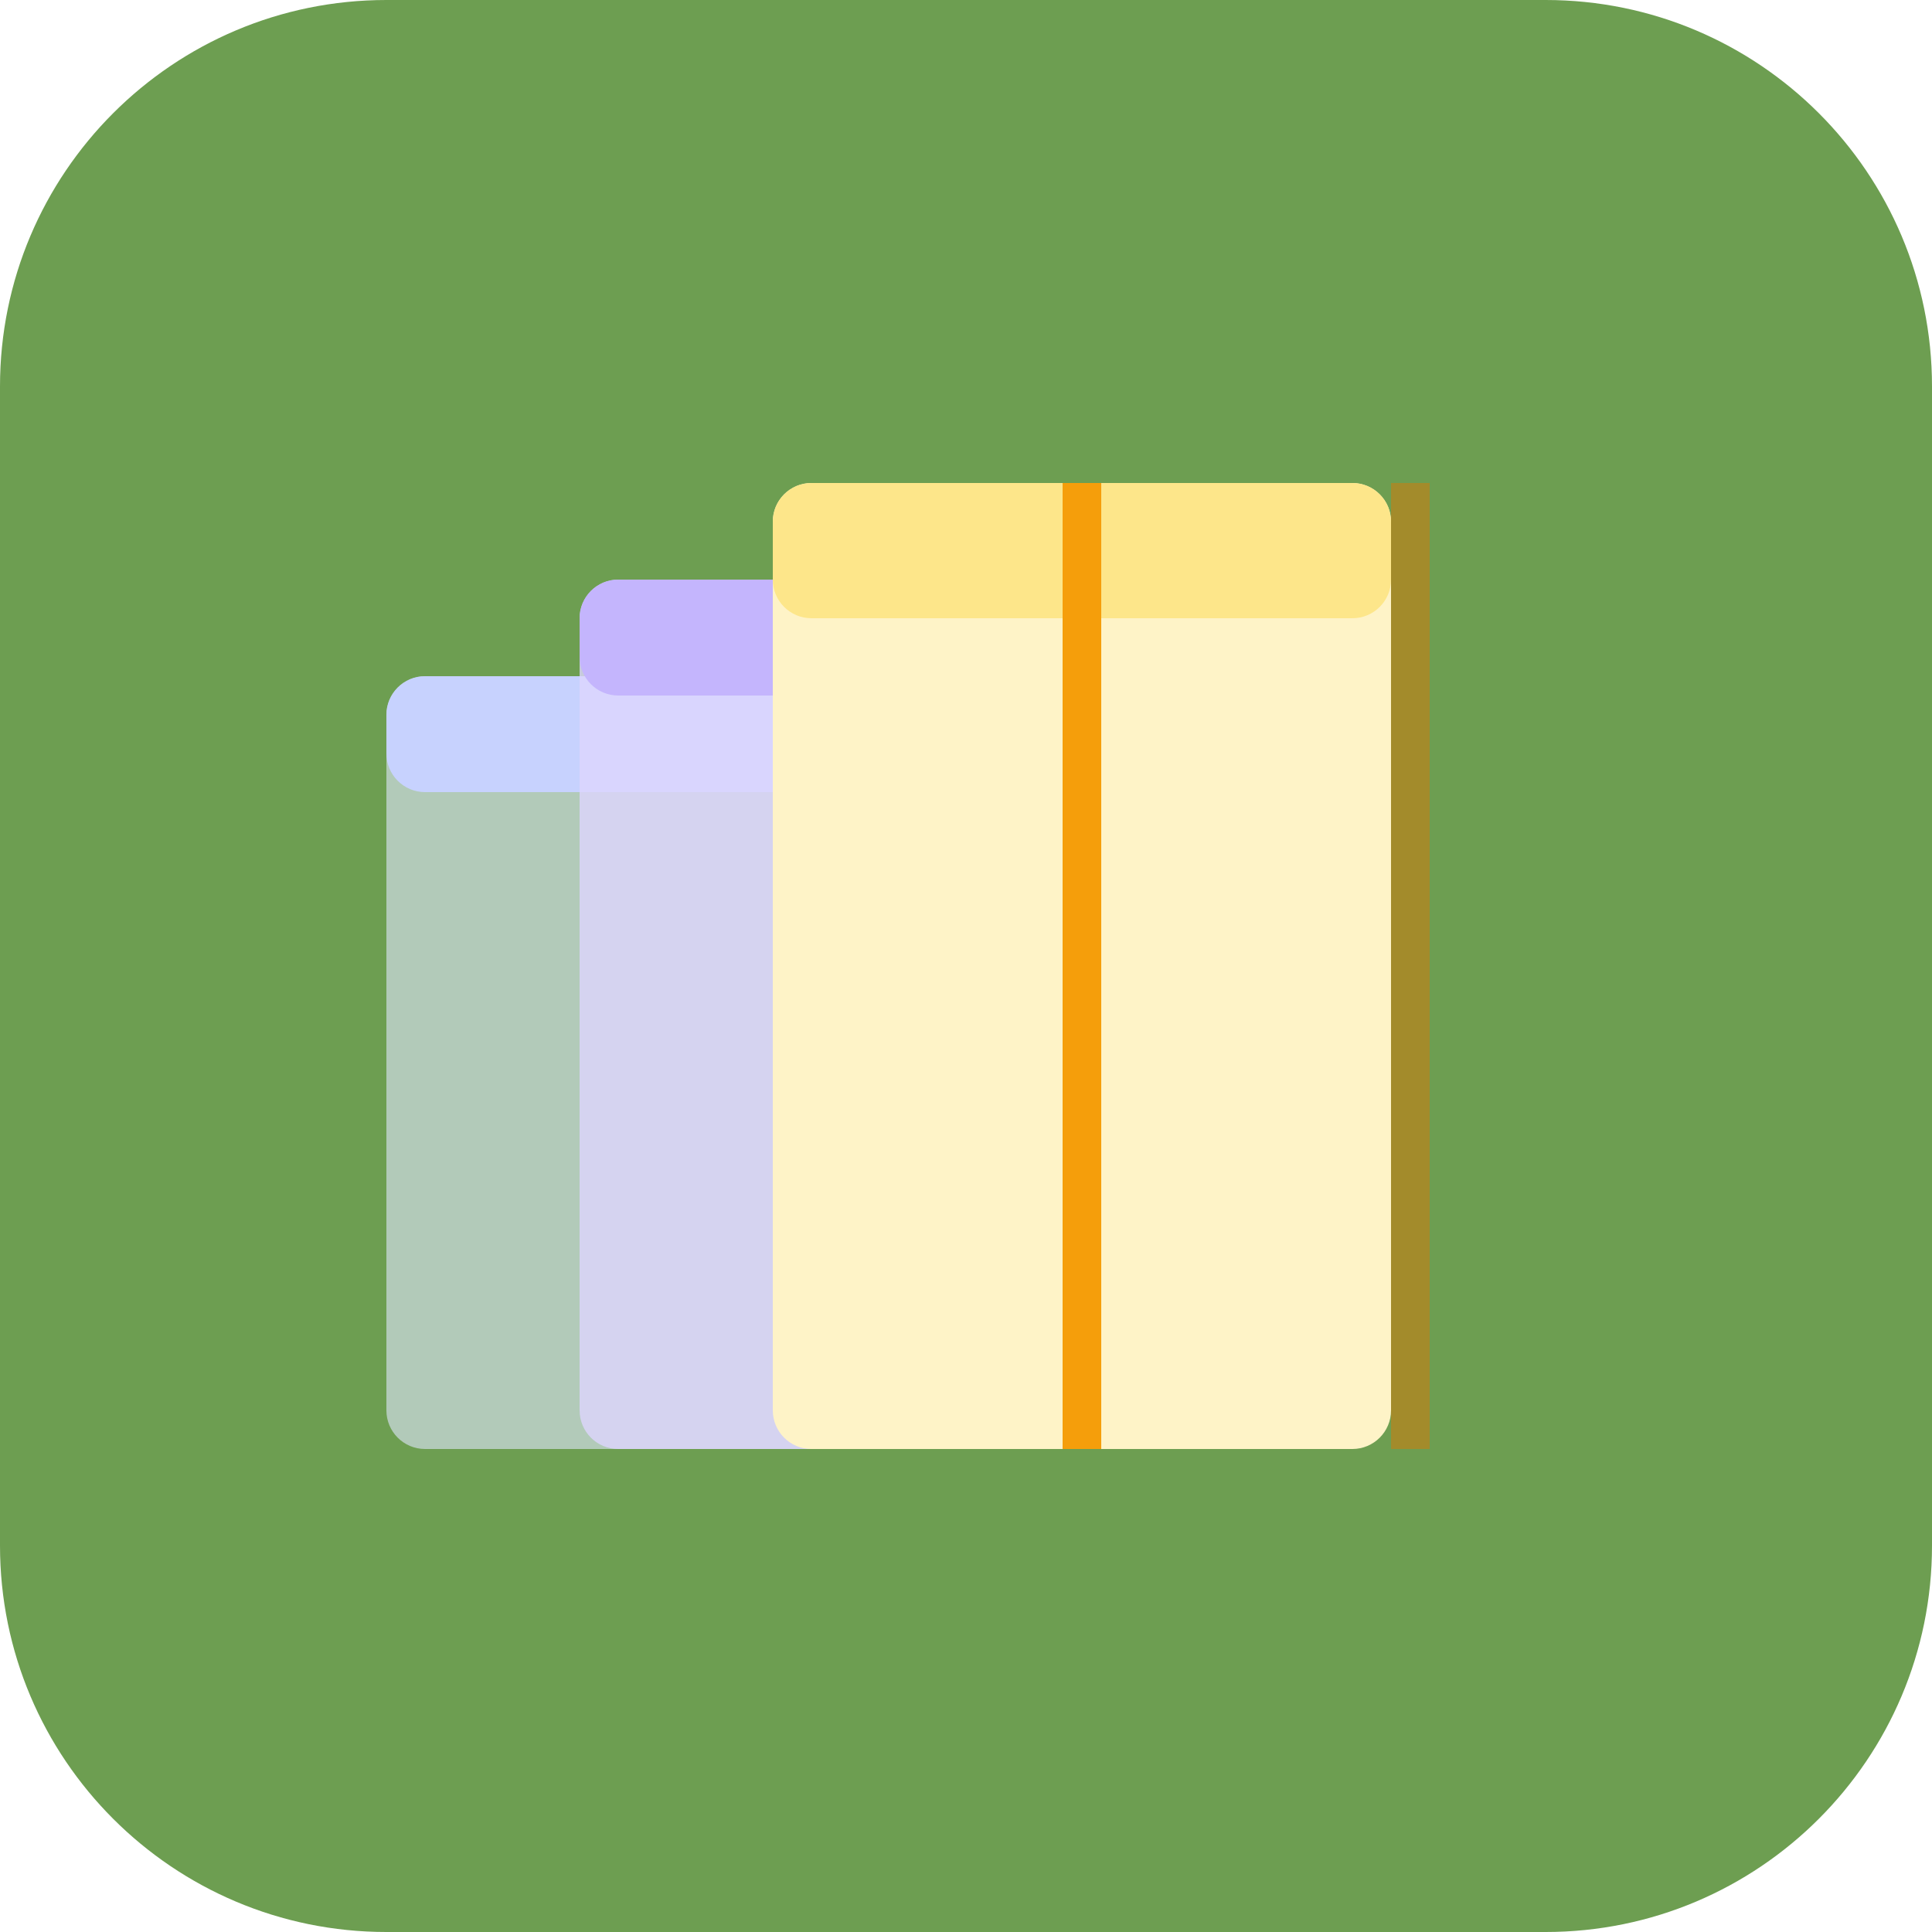
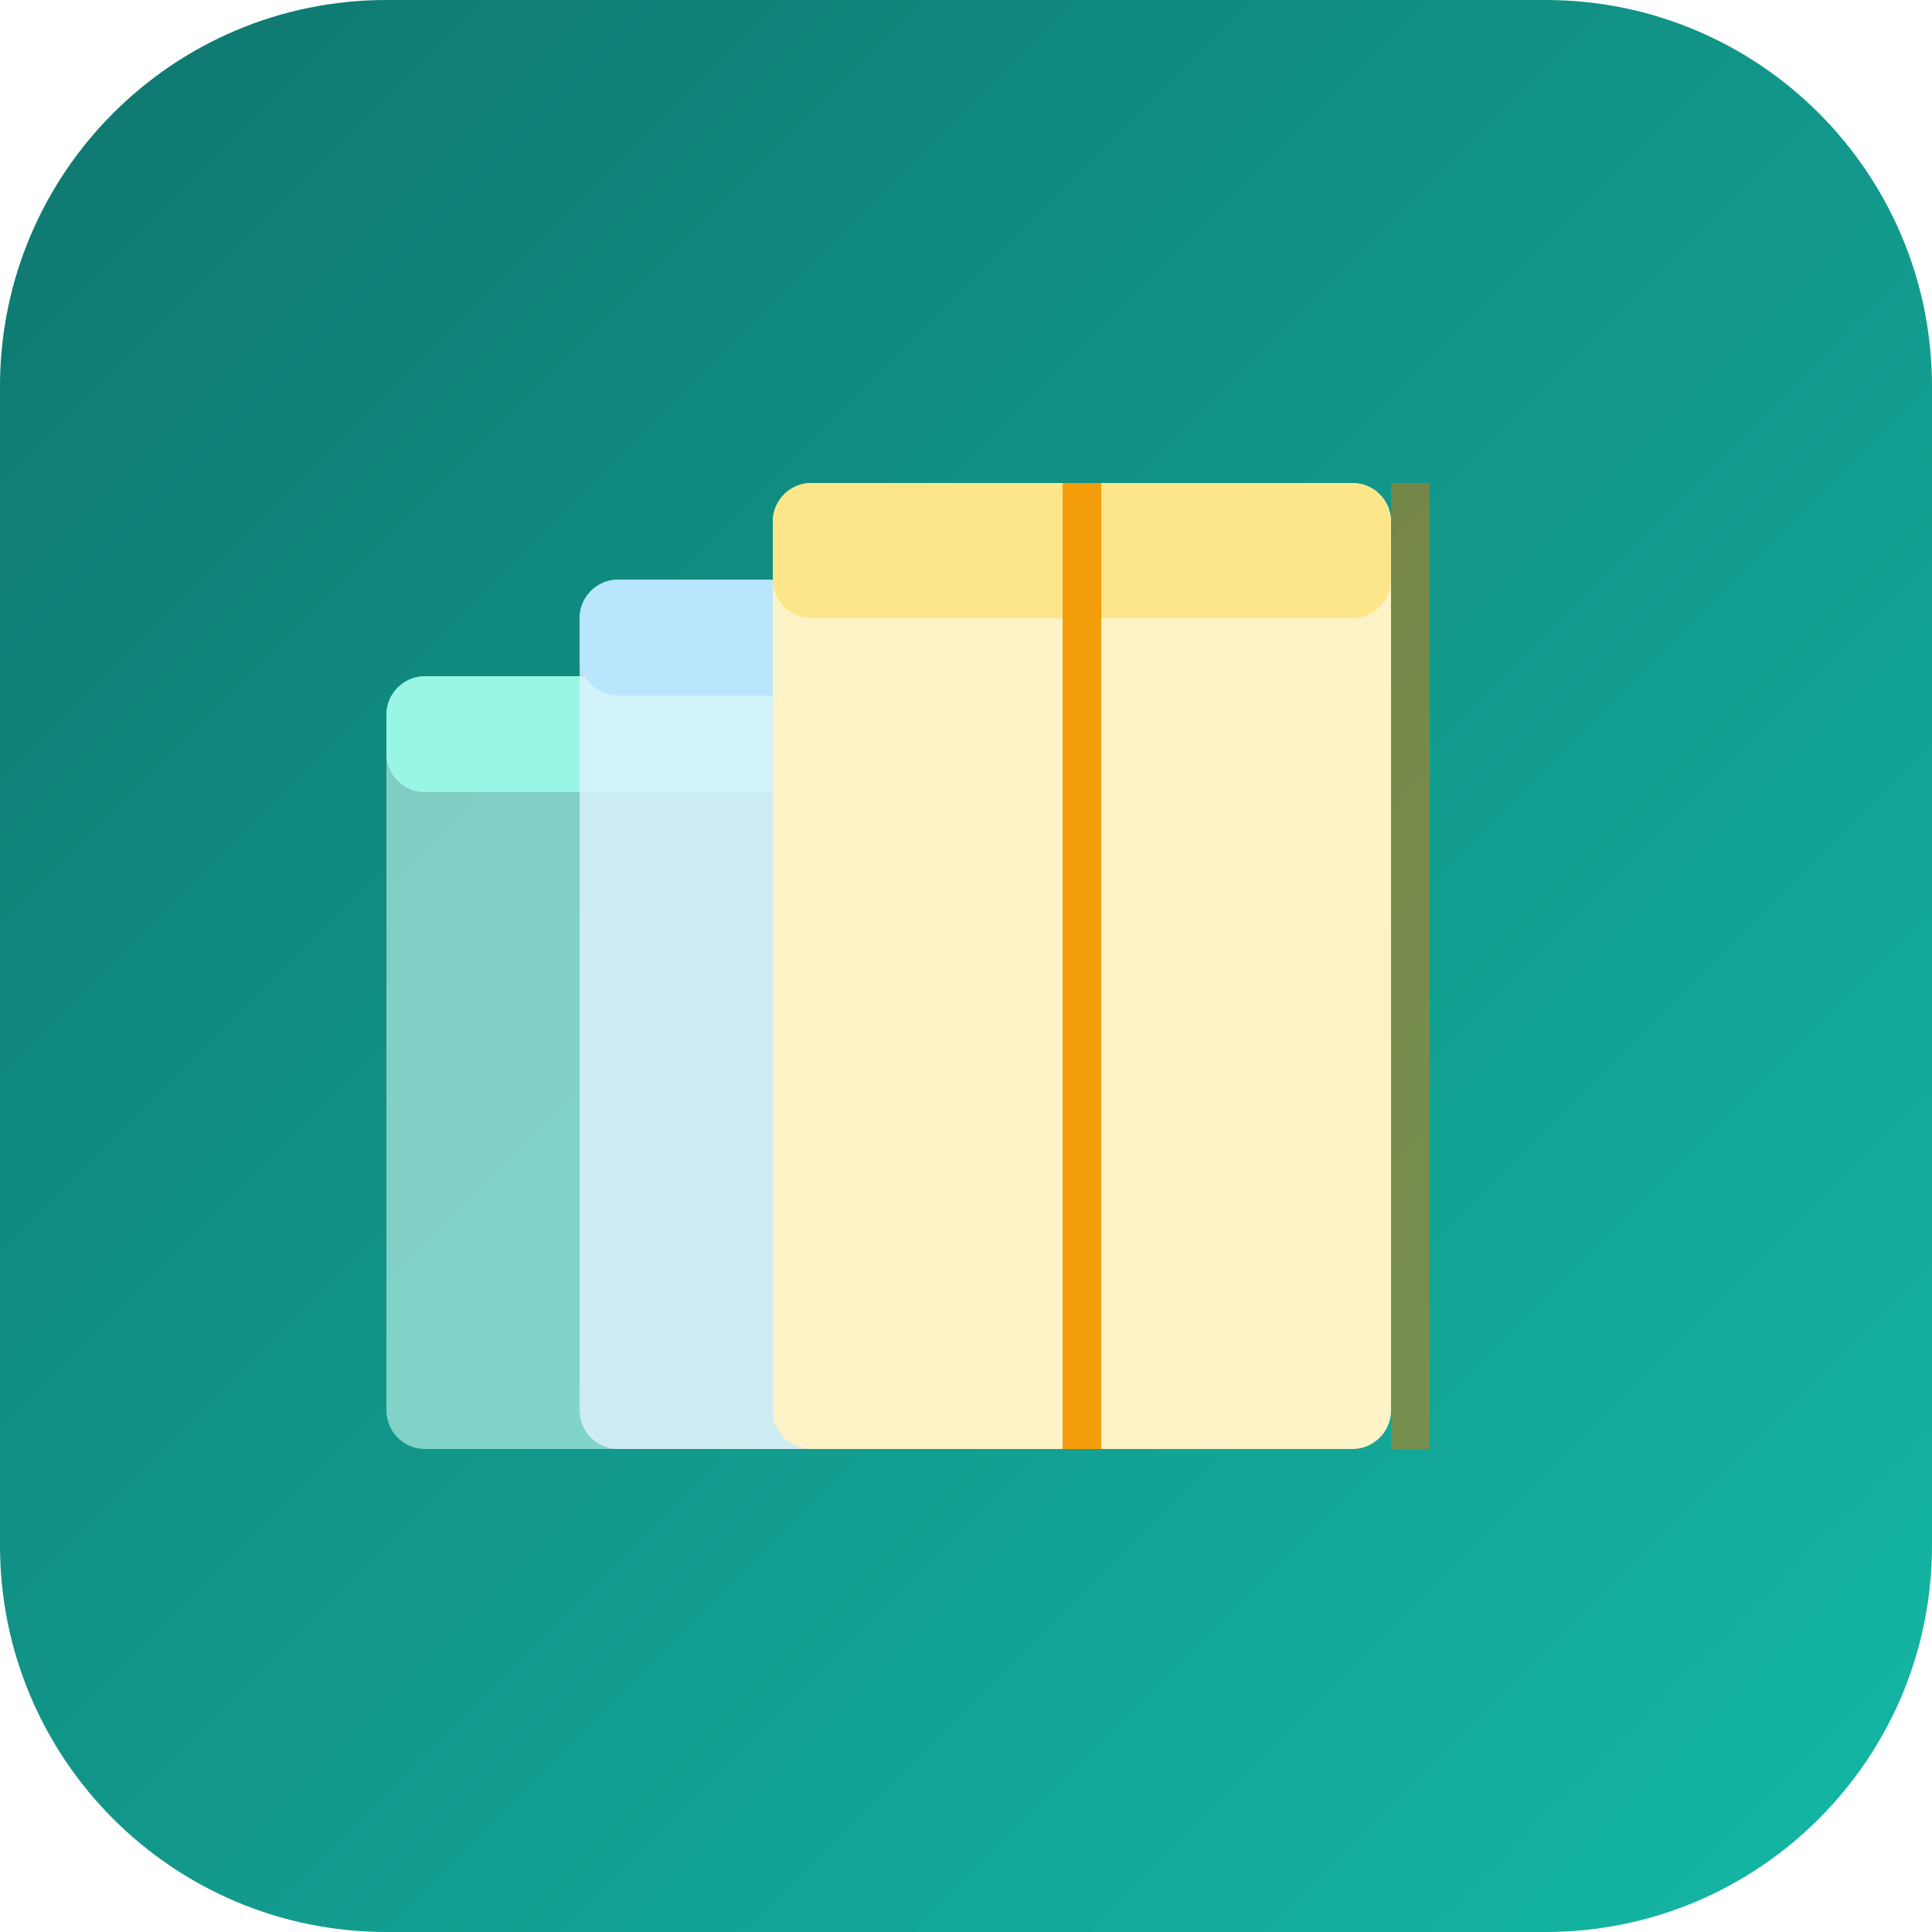
<svg xmlns="http://www.w3.org/2000/svg" viewBox="0 0 100 100">
  <defs>
    <linearGradient id="bg" x1="0%" y1="0%" x2="100%" y2="100%">
-       <stop offset="0%" style="stop-color:#6D9E51;stop-opacity:1" />
-       <stop offset="100%" style="stop-color:#6D9E51;stop-opacity:1" />
+       <stop offset="0%" style="stop-color:#0f766e;stop-opacity:1" />
+       <stop offset="100%" style="stop-color:#14b8a6;stop-opacity:1" />
    </linearGradient>
  </defs>
  <rect width="100" height="100" rx="20" fill="url(#bg)" />
-   <rect x="20" y="35" width="28" height="40" rx="2" fill="#e0e7ff" opacity="0.6" />
-   <rect x="20" y="35" width="28" height="6" rx="2" fill="#c7d2fe" />
-   <rect x="30" y="30" width="28" height="45" rx="2" fill="#ddd6fe" opacity="0.8" />
-   <rect x="30" y="30" width="28" height="6" rx="2" fill="#c4b5fd" />
+   <rect x="20" y="35" width="28" height="40" rx="2" fill="#ccfbf1" opacity="0.6" />
+   <rect x="20" y="35" width="28" height="6" rx="2" fill="#99f6e4" />
+   <rect x="30" y="30" width="28" height="45" rx="2" fill="#e0f2fe" opacity="0.8" />
+   <rect x="30" y="30" width="28" height="6" rx="2" fill="#bae6fd" />
  <rect x="40" y="25" width="32" height="50" rx="2" fill="#fef3c7" />
  <rect x="40" y="25" width="32" height="7" rx="2" fill="#fde68a" />
  <line x1="56" y1="25" x2="56" y2="75" stroke="#f59e0b" stroke-width="2" />
  <rect x="72" y="25" width="2" height="50" fill="#d97706" opacity="0.5" />
</svg>
